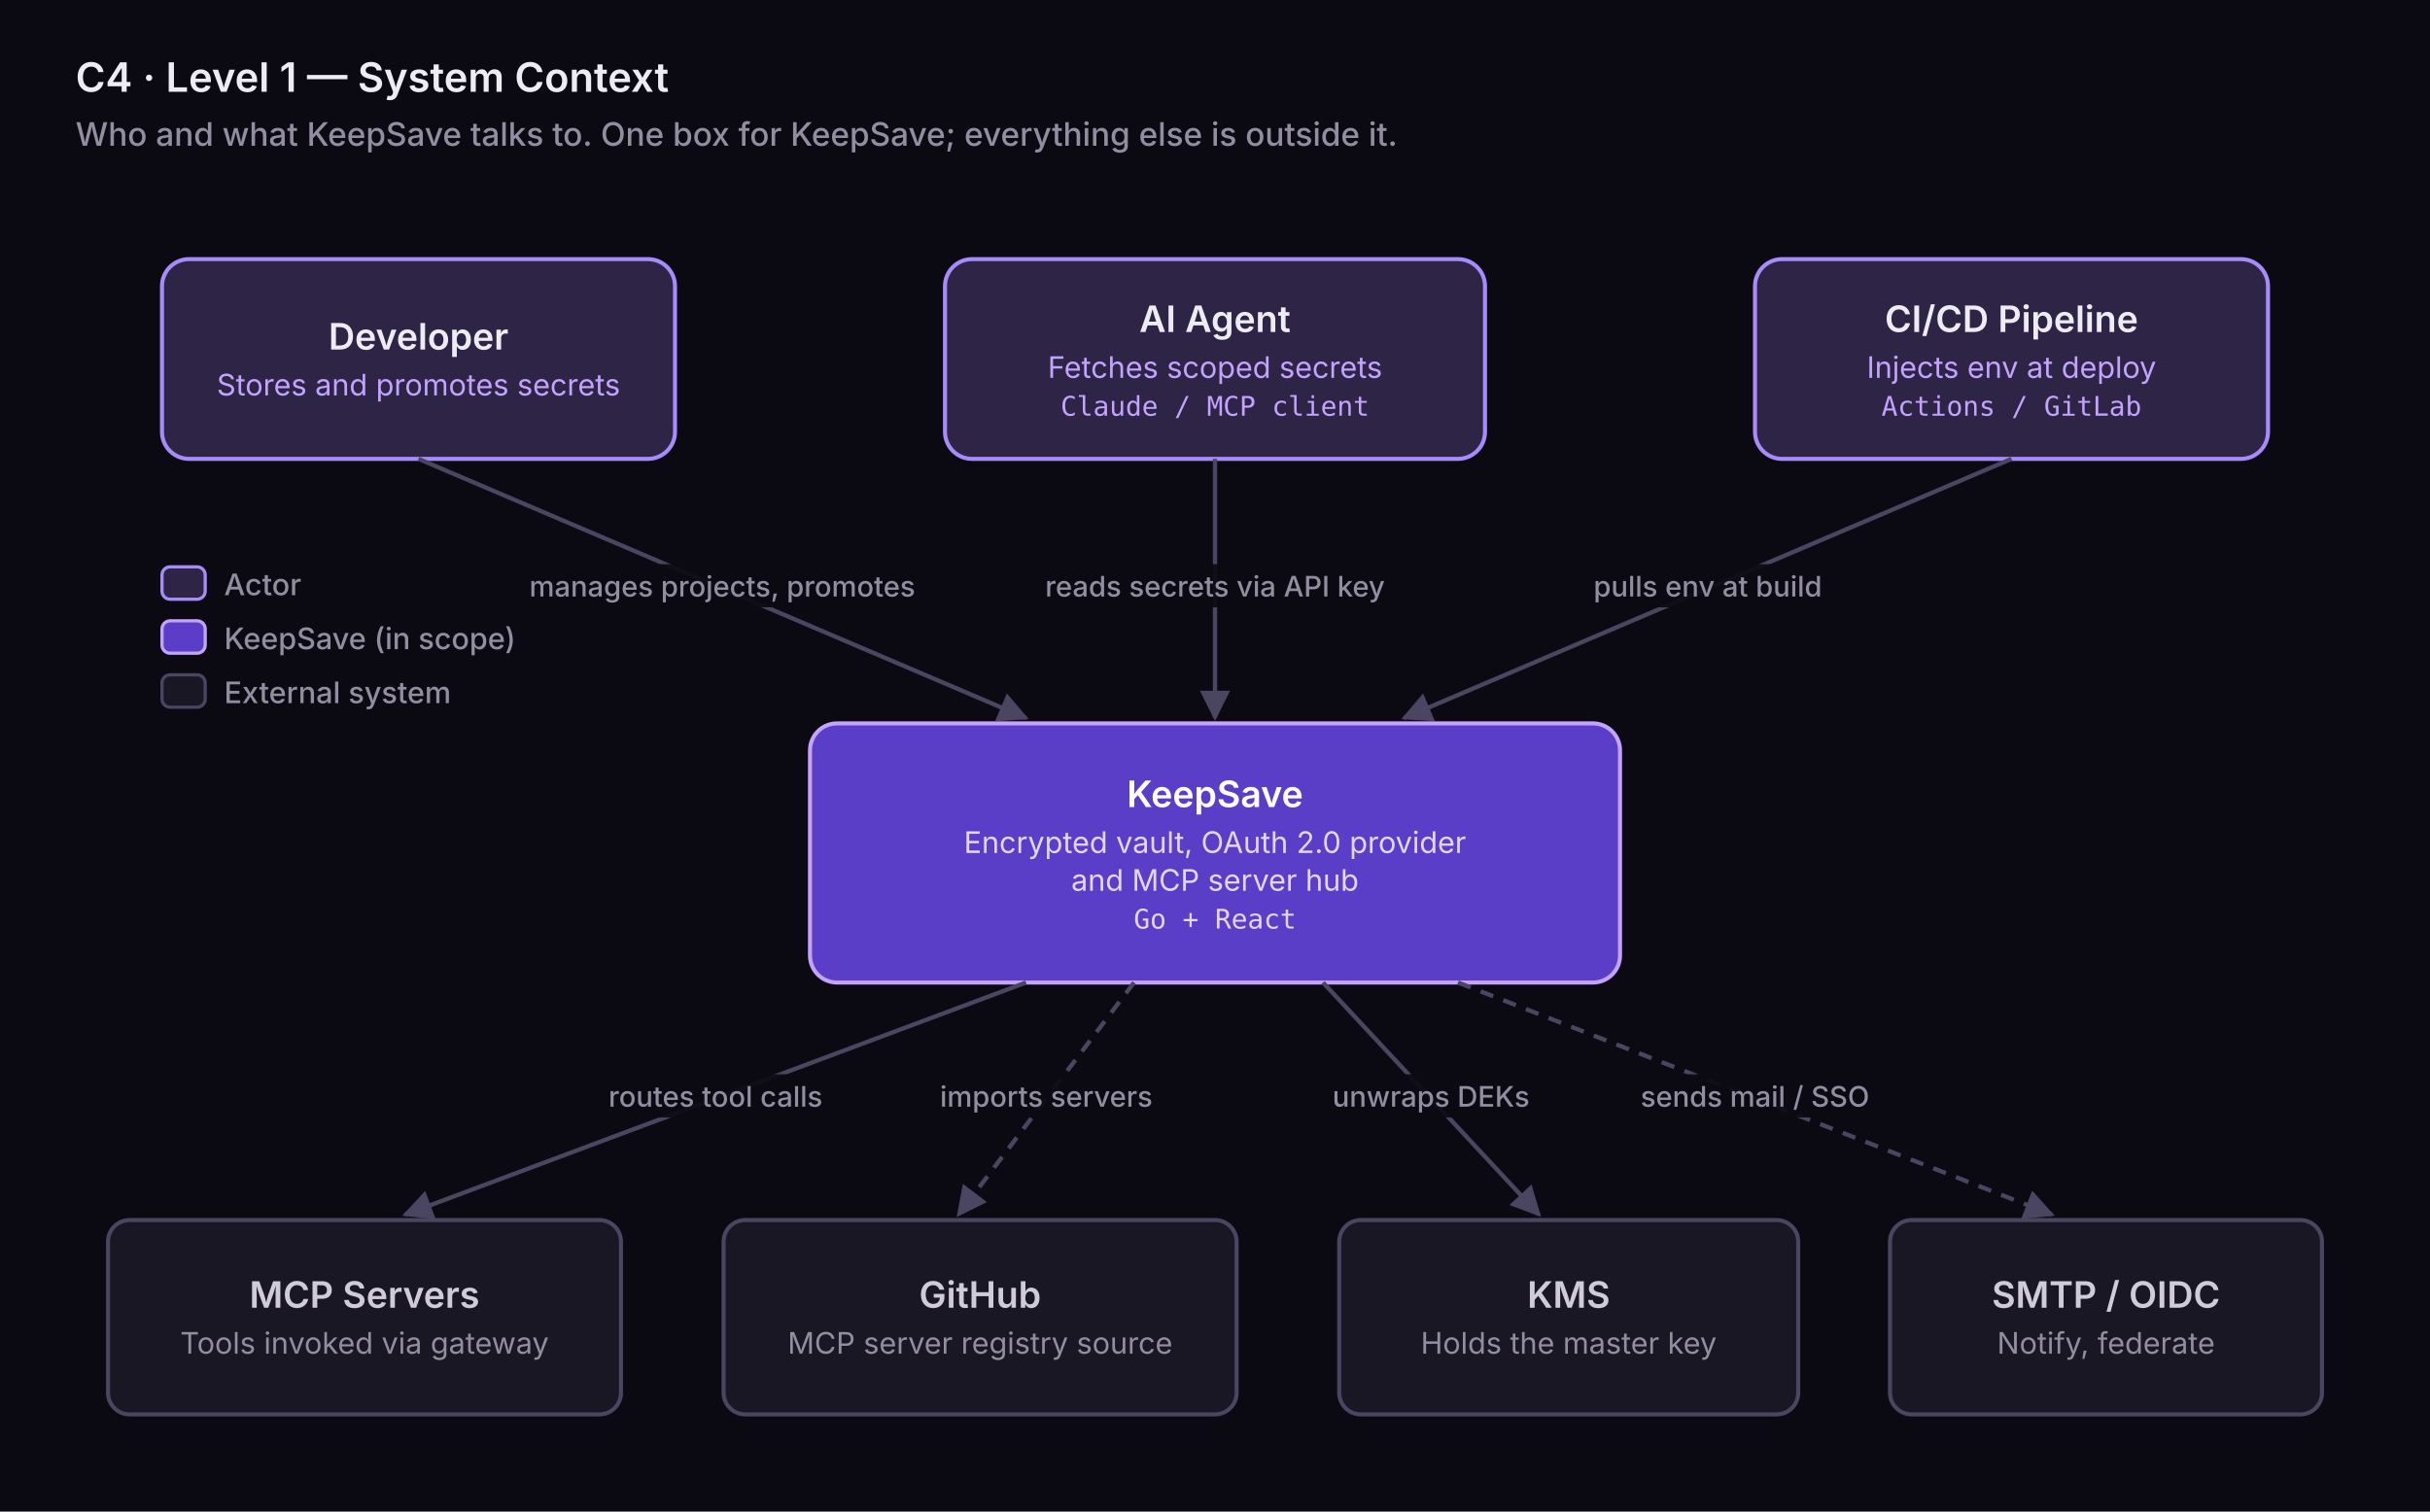
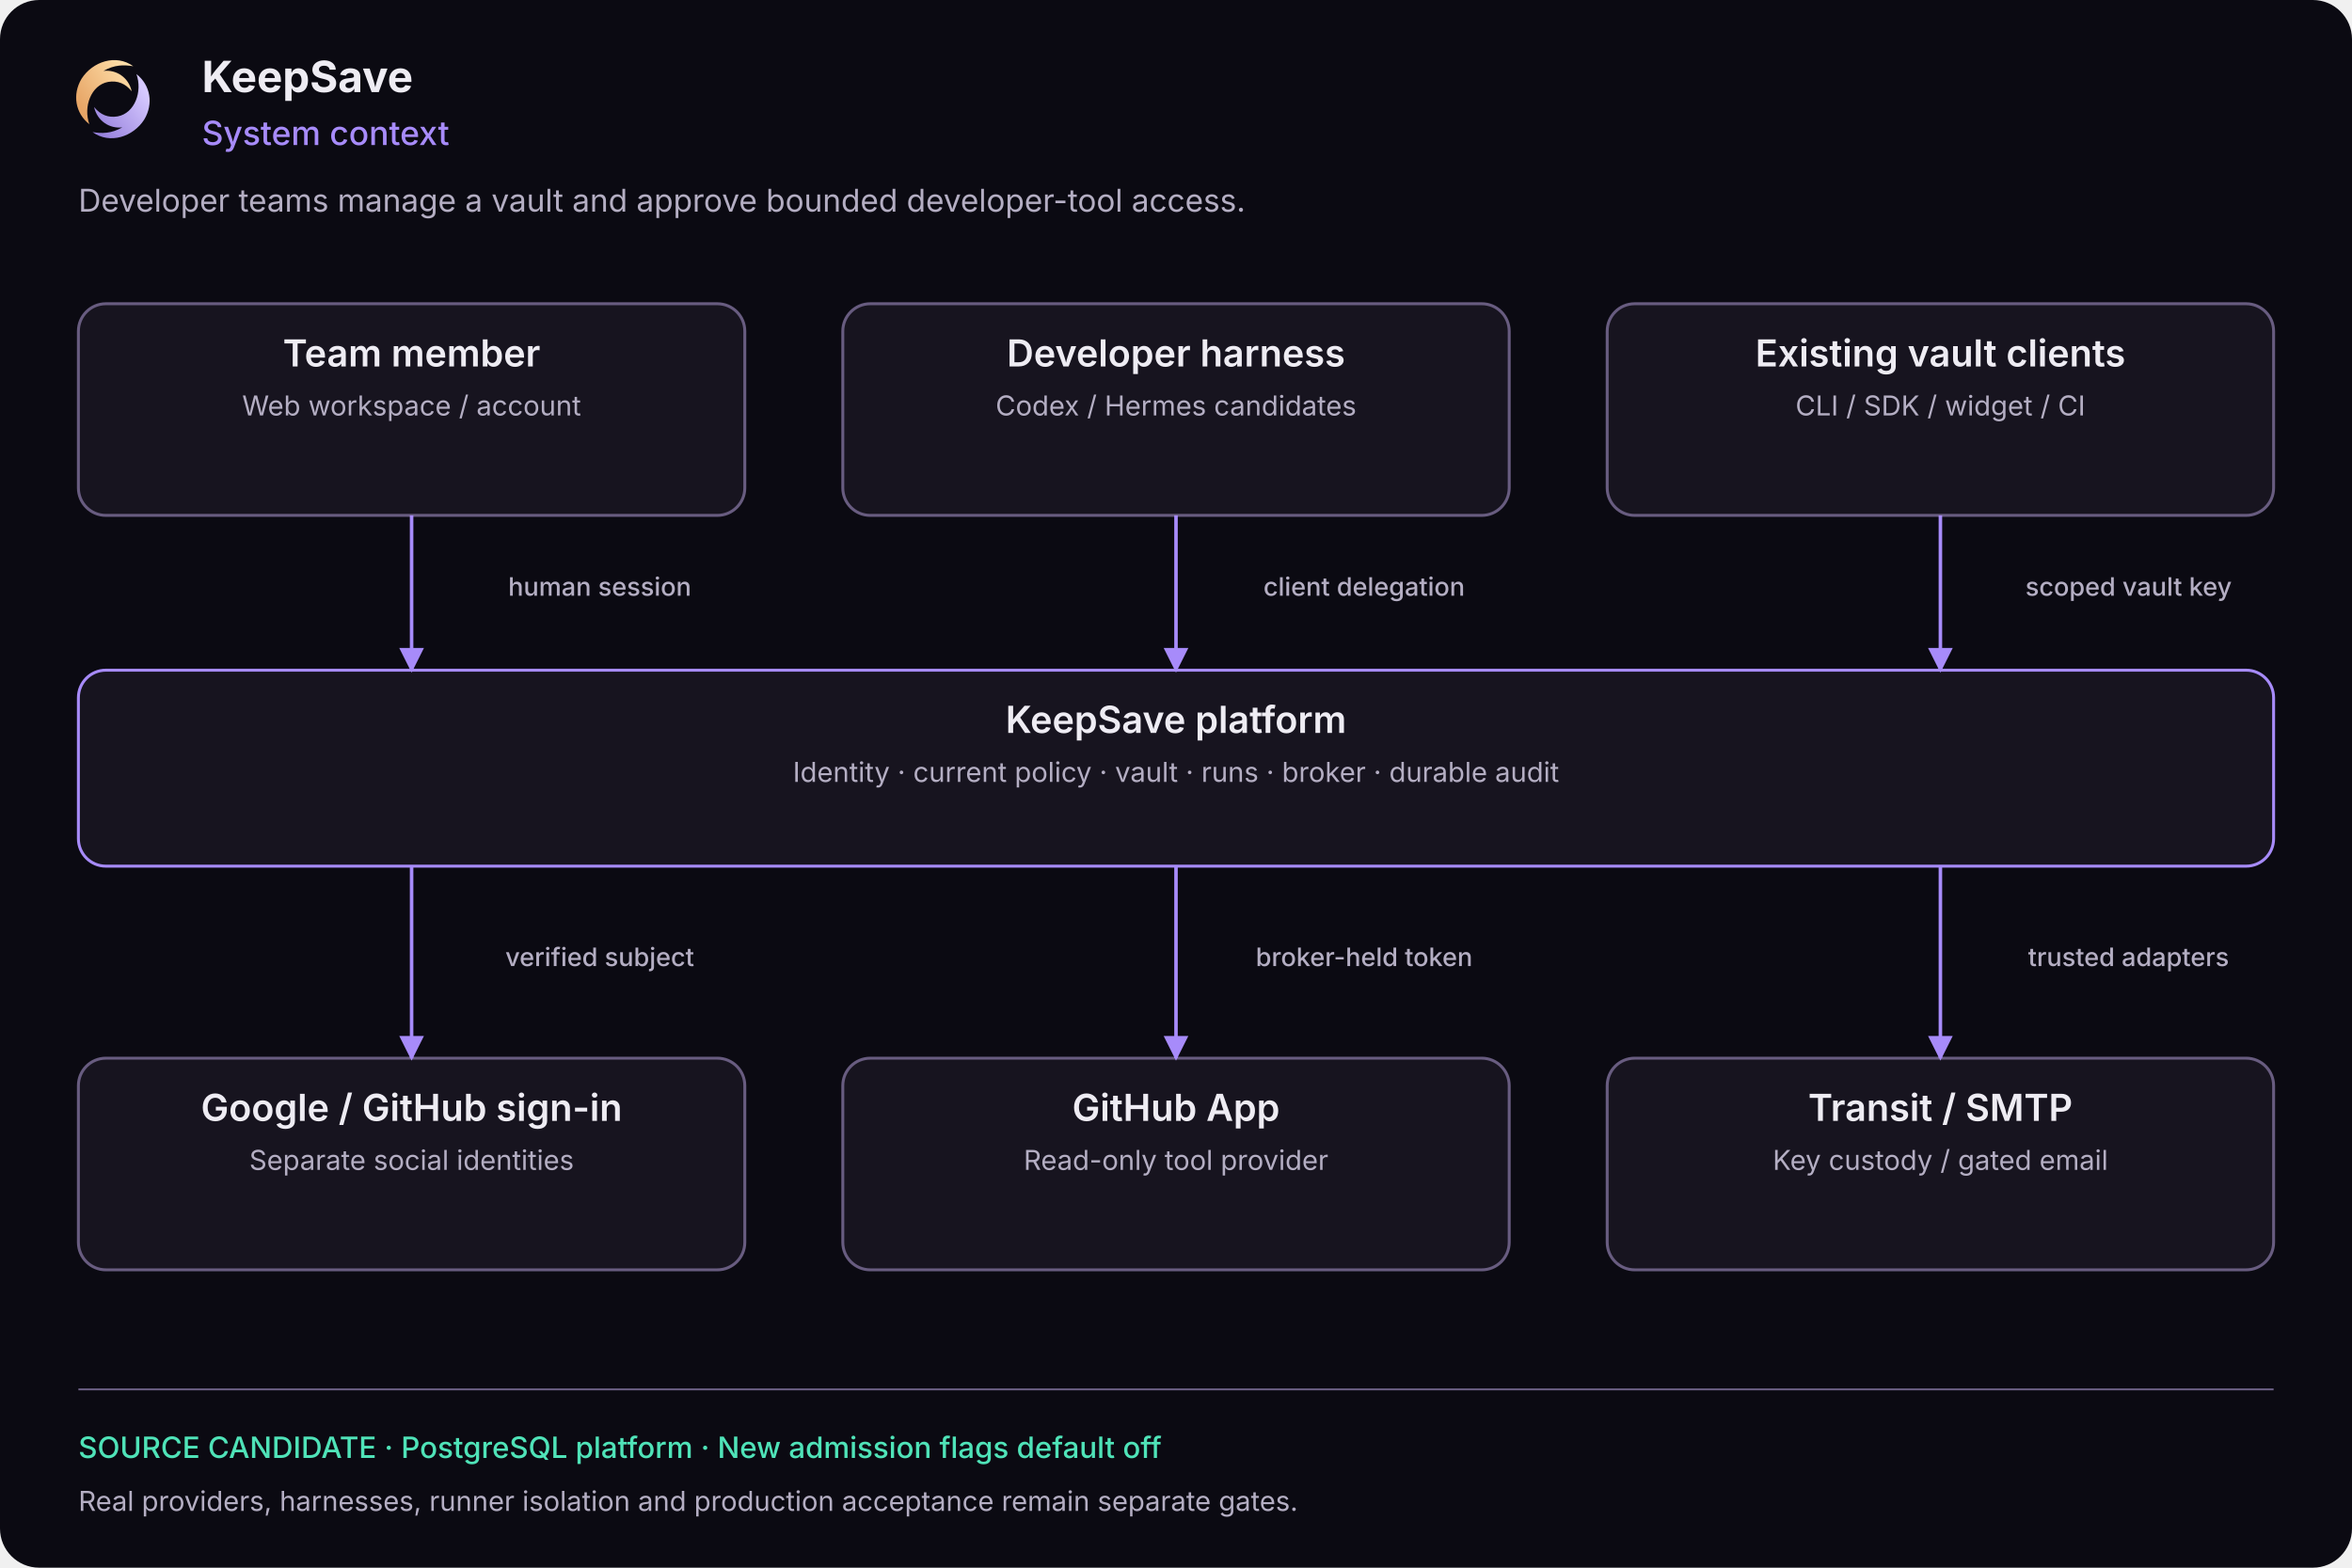
- <svg xmlns="http://www.w3.org/2000/svg" width="900" height="560" viewBox="0 0 900 560" role="img" aria-label="KeepSave — C4 Level 1: System Context">
+ <svg xmlns="http://www.w3.org/2000/svg" width="1200" height="800" viewBox="0 0 1200 800" role="img" aria-labelledby="title desc">
  <defs>
-     <marker id="a" viewBox="0 0 10 10" refX="9" refY="5" markerWidth="7" markerHeight="7" orient="auto-start-reverse">
-       <path d="M0 0 L10 5 L0 10 z" fill="#4a4560" />
+     <marker id="arrow" viewBox="0 0 10 10" refX="9" refY="5" markerWidth="7" markerHeight="7" orient="auto-start-reverse">
+       <path d="M0 0L10 5L0 10Z" fill="#a78bfa" />
    </marker>
  </defs>
-   <rect width="900" height="560" fill="#0b0a12" />
-   <text x="28" y="34" font-family="Geist, Inter, ui-sans-serif, system-ui, sans-serif" font-size="15" font-weight="600" fill="#eeecf3" text-anchor="start">C4 · Level 1 — System Context</text>
-   <text x="28" y="54" font-family="Geist, Inter, ui-sans-serif, system-ui, sans-serif" font-size="12" font-weight="500" fill="#928da0" text-anchor="start">Who and what KeepSave talks to. One box for KeepSave; everything else is outside it.</text>
-   <rect x="60" y="96" width="190" height="74" rx="10" fill="#2e2445" stroke="#a78bfa" stroke-width="1.5" />
-   <text x="155.0" y="129.5" font-family="Geist, Inter, ui-sans-serif, system-ui, sans-serif" font-size="13.5" font-weight="600" fill="#eeecf3" text-anchor="middle">Developer</text>
-   <text x="155.0" y="146.5" font-family="Geist, Inter, ui-sans-serif, system-ui, sans-serif" font-size="11" font-weight="400" fill="#c4a3ff" text-anchor="middle">Stores and promotes secrets</text>
-   <rect x="350" y="96" width="200" height="74" rx="10" fill="#2e2445" stroke="#a78bfa" stroke-width="1.5" />
-   <text x="450.0" y="123.0" font-family="Geist, Inter, ui-sans-serif, system-ui, sans-serif" font-size="13.5" font-weight="600" fill="#eeecf3" text-anchor="middle">AI Agent</text>
-   <text x="450.0" y="140.0" font-family="Geist, Inter, ui-sans-serif, system-ui, sans-serif" font-size="11" font-weight="400" fill="#c4a3ff" text-anchor="middle">Fetches scoped secrets</text>
-   <text x="450.0" y="154.0" font-family="Geist Mono, ui-monospace, SFMono-Regular, Menlo, monospace" font-size="10" font-weight="400" fill="#c4a3ff" text-anchor="middle">Claude / MCP client</text>
-   <rect x="650" y="96" width="190" height="74" rx="10" fill="#2e2445" stroke="#a78bfa" stroke-width="1.5" />
-   <text x="745.0" y="123.0" font-family="Geist, Inter, ui-sans-serif, system-ui, sans-serif" font-size="13.5" font-weight="600" fill="#eeecf3" text-anchor="middle">CI/CD Pipeline</text>
-   <text x="745.0" y="140.0" font-family="Geist, Inter, ui-sans-serif, system-ui, sans-serif" font-size="11" font-weight="400" fill="#c4a3ff" text-anchor="middle">Injects env at deploy</text>
-   <text x="745.0" y="154.0" font-family="Geist Mono, ui-monospace, SFMono-Regular, Menlo, monospace" font-size="10" font-weight="400" fill="#c4a3ff" text-anchor="middle">Actions / GitLab</text>
-   <rect x="300" y="268" width="300" height="96" rx="10" fill="#5b3ec7" stroke="#c4a3ff" stroke-width="1.5" />
-   <text x="450.0" y="299.0" font-family="Geist, Inter, ui-sans-serif, system-ui, sans-serif" font-size="13.5" font-weight="600" fill="#ffffff" text-anchor="middle">KeepSave</text>
-   <text x="450.0" y="316.0" font-family="Geist, Inter, ui-sans-serif, system-ui, sans-serif" font-size="11" font-weight="400" fill="#e2d8ff" text-anchor="middle">Encrypted vault, OAuth 2.0 provider</text>
-   <text x="450.0" y="330.0" font-family="Geist, Inter, ui-sans-serif, system-ui, sans-serif" font-size="11" font-weight="400" fill="#e2d8ff" text-anchor="middle">and MCP server hub</text>
-   <text x="450.0" y="344.0" font-family="Geist Mono, ui-monospace, SFMono-Regular, Menlo, monospace" font-size="10" font-weight="400" fill="#e2d8ff" text-anchor="middle">Go + React</text>
-   <rect x="40" y="452" width="190" height="72" rx="8" fill="#1a1724" stroke="#4a4560" stroke-width="1.5" />
-   <text x="135.0" y="484.5" font-family="Geist, Inter, ui-sans-serif, system-ui, sans-serif" font-size="13.5" font-weight="600" fill="#cfcbd9" text-anchor="middle">MCP Servers</text>
-   <text x="135.0" y="501.5" font-family="Geist, Inter, ui-sans-serif, system-ui, sans-serif" font-size="11" font-weight="400" fill="#928da0" text-anchor="middle">Tools invoked via gateway</text>
-   <rect x="268" y="452" width="190" height="72" rx="8" fill="#1a1724" stroke="#4a4560" stroke-width="1.5" />
-   <text x="363.0" y="484.5" font-family="Geist, Inter, ui-sans-serif, system-ui, sans-serif" font-size="13.5" font-weight="600" fill="#cfcbd9" text-anchor="middle">GitHub</text>
-   <text x="363.0" y="501.5" font-family="Geist, Inter, ui-sans-serif, system-ui, sans-serif" font-size="11" font-weight="400" fill="#928da0" text-anchor="middle">MCP server registry source</text>
-   <rect x="496" y="452" width="170" height="72" rx="8" fill="#1a1724" stroke="#4a4560" stroke-width="1.5" />
-   <text x="581.0" y="484.5" font-family="Geist, Inter, ui-sans-serif, system-ui, sans-serif" font-size="13.5" font-weight="600" fill="#cfcbd9" text-anchor="middle">KMS</text>
-   <text x="581.0" y="501.5" font-family="Geist, Inter, ui-sans-serif, system-ui, sans-serif" font-size="11" font-weight="400" fill="#928da0" text-anchor="middle">Holds the master key</text>
-   <rect x="700" y="452" width="160" height="72" rx="8" fill="#1a1724" stroke="#4a4560" stroke-width="1.5" />
-   <text x="780.0" y="484.5" font-family="Geist, Inter, ui-sans-serif, system-ui, sans-serif" font-size="13.5" font-weight="600" fill="#cfcbd9" text-anchor="middle">SMTP / OIDC</text>
-   <text x="780.0" y="501.5" font-family="Geist, Inter, ui-sans-serif, system-ui, sans-serif" font-size="11" font-weight="400" fill="#928da0" text-anchor="middle">Notify, federate</text>
-   <path d="M155 170 L380 266" fill="none" stroke="#4a4560" stroke-width="1.6" marker-end="url(#a)" />
-   <rect x="189.7" y="209.0" width="155.6" height="16" rx="4" fill="#0b0a12" opacity="0.92" />
-   <text x="267.5" y="221.0" font-family="Geist, Inter, ui-sans-serif, system-ui, sans-serif" font-size="10.5" font-weight="500" fill="#928da0" text-anchor="middle">manages projects, promotes</text>
-   <path d="M450 170 L450 266" fill="none" stroke="#4a4560" stroke-width="1.6" marker-end="url(#a)" />
-   <rect x="375.0" y="209.0" width="150.0" height="16" rx="4" fill="#0b0a12" opacity="0.92" />
-   <text x="450.0" y="221.0" font-family="Geist, Inter, ui-sans-serif, system-ui, sans-serif" font-size="10.5" font-weight="500" fill="#928da0" text-anchor="middle">reads secrets via API key</text>
-   <path d="M745 170 L520 266" fill="none" stroke="#4a4560" stroke-width="1.6" marker-end="url(#a)" />
-   <rect x="577.1" y="209.0" width="110.8" height="16" rx="4" fill="#0b0a12" opacity="0.92" />
-   <text x="632.5" y="221.0" font-family="Geist, Inter, ui-sans-serif, system-ui, sans-serif" font-size="10.5" font-weight="500" fill="#928da0" text-anchor="middle">pulls env at build</text>
-   <path d="M380 364 L150 450" fill="none" stroke="#4a4560" stroke-width="1.6" marker-end="url(#a)" />
-   <rect x="212.4" y="398.0" width="105.2" height="16" rx="4" fill="#0b0a12" opacity="0.92" />
-   <text x="265.0" y="410.0" font-family="Geist, Inter, ui-sans-serif, system-ui, sans-serif" font-size="10.5" font-weight="500" fill="#928da0" text-anchor="middle">routes tool calls</text>
-   <path d="M420 364 L355 450" fill="none" stroke="#4a4560" stroke-width="1.6" stroke-dasharray="5 4" marker-end="url(#a)" />
-   <rect x="340.5" y="398.0" width="94.0" height="16" rx="4" fill="#0b0a12" opacity="0.92" />
-   <text x="387.5" y="410.0" font-family="Geist, Inter, ui-sans-serif, system-ui, sans-serif" font-size="10.5" font-weight="500" fill="#928da0" text-anchor="middle">imports servers</text>
-   <path d="M490 364 L570 450" fill="none" stroke="#4a4560" stroke-width="1.6" marker-end="url(#a)" />
-   <rect x="491.4" y="398.0" width="77.2" height="16" rx="4" fill="#0b0a12" opacity="0.92" />
-   <text x="530.0" y="410.0" font-family="Geist, Inter, ui-sans-serif, system-ui, sans-serif" font-size="10.5" font-weight="500" fill="#928da0" text-anchor="middle">unwraps DEKs</text>
-   <path d="M540 364 L760 450" fill="none" stroke="#4a4560" stroke-width="1.6" stroke-dasharray="5 4" marker-end="url(#a)" />
-   <rect x="600.2" y="398.0" width="99.6" height="16" rx="4" fill="#0b0a12" opacity="0.92" />
-   <text x="650.0" y="410.0" font-family="Geist, Inter, ui-sans-serif, system-ui, sans-serif" font-size="10.5" font-weight="500" fill="#928da0" text-anchor="middle">sends mail / SSO</text>
-   <rect x="60" y="210" width="16" height="12" rx="3" fill="#2e2445" stroke="#a78bfa" stroke-width="1.2" />
-   <text x="83" y="220.5" font-family="Geist, Inter, ui-sans-serif, system-ui, sans-serif" font-size="11" font-weight="500" fill="#928da0" text-anchor="start">Actor</text>
-   <rect x="60" y="230" width="16" height="12" rx="3" fill="#5b3ec7" stroke="#c4a3ff" stroke-width="1.2" />
-   <text x="83" y="240.5" font-family="Geist, Inter, ui-sans-serif, system-ui, sans-serif" font-size="11" font-weight="500" fill="#928da0" text-anchor="start">KeepSave (in scope)</text>
-   <rect x="60" y="250" width="16" height="12" rx="3" fill="#1a1724" stroke="#4a4560" stroke-width="1.2" />
-   <text x="83" y="260.5" font-family="Geist, Inter, ui-sans-serif, system-ui, sans-serif" font-size="11" font-weight="500" fill="#928da0" text-anchor="start">External system</text>
+   <rect width="1200" height="800" rx="20" fill="#0b0a12" />
+   <g transform="translate(32 25) scale(.8)">
+     <defs>
+       <linearGradient id="warm" x1="10" y1="35" x2="44" y2="12" gradientUnits="userSpaceOnUse">
+         <stop stop-color="#e7a566" />
+         <stop offset="1" stop-color="#ffe2ad" />
+       </linearGradient>
+       <linearGradient id="cool" x1="54" y1="29" x2="23" y2="54" gradientUnits="userSpaceOnUse">
+         <stop stop-color="#d6c9ff" />
+         <stop offset="1" stop-color="#9680dc" />
+       </linearGradient>
+     </defs>
+     <path d="M45 11C34 3 19 8 12 19C6 29 8 41 17 48C13 37 18 23 29 21C35 20 40 22 44 27C42 18 34 13 26 14C33 10 39 10 45 11Z" fill="url(#warm)" />
+     <path d="M19 53C30 61 45 56 52 45C58 35 56 23 47 16C51 27 46 41 35 43C29 44 24 42 20 37C22 46 30 51 38 50C31 54 25 54 19 53Z" fill="url(#cool)" />
+   </g>
+   <text x="103" y="47" fill="#eeecf3" font-family="Geist, Inter, ui-sans-serif, system-ui, sans-serif" font-size="22" font-weight="650" text-anchor="start">KeepSave</text>
+   <text x="103" y="74" fill="#a78bfa" font-family="Geist, Inter, ui-sans-serif, system-ui, sans-serif" font-size="17" font-weight="550" text-anchor="start">System context</text>
+   <text x="40" y="108" fill="#b4aec3" font-family="Geist, Inter, ui-sans-serif, system-ui, sans-serif" font-size="16" font-weight="400" text-anchor="start">Developer teams manage a vault and approve bounded developer-tool access.</text>
+   <path d="M40 709H1160" stroke="#685c80" />
+   <text x="40" y="744" fill="#4fe3b8" font-family="Geist, Inter, ui-sans-serif, system-ui, sans-serif" font-size="15" font-weight="500" text-anchor="start">SOURCE CANDIDATE · PostgreSQL platform · New admission flags default off</text>
+   <text x="40" y="771" fill="#b4aec3" font-family="Geist, Inter, ui-sans-serif, system-ui, sans-serif" font-size="14" font-weight="400" text-anchor="start">Real providers, harnesses, runner isolation and production acceptance remain separate gates.</text>
+   <rect x="40" y="155" width="340" height="108" rx="14" fill="#17141f" stroke="#685c80" stroke-width="1.5" />
+   <text x="210.0" y="187" fill="#eeecf3" font-family="Geist, Inter, ui-sans-serif, system-ui, sans-serif" font-size="19" font-weight="600" text-anchor="middle">Team member</text>
+   <text x="210.0" y="212" fill="#b4aec3" font-family="Geist, Inter, ui-sans-serif, system-ui, sans-serif" font-size="14" font-weight="400" text-anchor="middle">Web workspace / account</text>
+   <rect x="430" y="155" width="340" height="108" rx="14" fill="#17141f" stroke="#685c80" stroke-width="1.5" />
+   <text x="600.0" y="187" fill="#eeecf3" font-family="Geist, Inter, ui-sans-serif, system-ui, sans-serif" font-size="19" font-weight="600" text-anchor="middle">Developer harness</text>
+   <text x="600.0" y="212" fill="#b4aec3" font-family="Geist, Inter, ui-sans-serif, system-ui, sans-serif" font-size="14" font-weight="400" text-anchor="middle">Codex / Hermes candidates</text>
+   <rect x="820" y="155" width="340" height="108" rx="14" fill="#17141f" stroke="#685c80" stroke-width="1.5" />
+   <text x="990.0" y="187" fill="#eeecf3" font-family="Geist, Inter, ui-sans-serif, system-ui, sans-serif" font-size="19" font-weight="600" text-anchor="middle">Existing vault clients</text>
+   <text x="990.0" y="212" fill="#b4aec3" font-family="Geist, Inter, ui-sans-serif, system-ui, sans-serif" font-size="14" font-weight="400" text-anchor="middle">CLI / SDK / widget / CI</text>
+   <rect x="40" y="342" width="1120" height="100" rx="14" fill="#17141f" stroke="#a78bfa" stroke-width="1.5" />
+   <text x="600.0" y="374" fill="#eeecf3" font-family="Geist, Inter, ui-sans-serif, system-ui, sans-serif" font-size="19" font-weight="600" text-anchor="middle">KeepSave platform</text>
+   <text x="600.0" y="399" fill="#b4aec3" font-family="Geist, Inter, ui-sans-serif, system-ui, sans-serif" font-size="14" font-weight="400" text-anchor="middle">Identity · current policy · vault · runs · broker · durable audit</text>
+   <rect x="40" y="540" width="340" height="108" rx="14" fill="#17141f" stroke="#685c80" stroke-width="1.5" />
+   <text x="210.0" y="572" fill="#eeecf3" font-family="Geist, Inter, ui-sans-serif, system-ui, sans-serif" font-size="19" font-weight="600" text-anchor="middle">Google / GitHub sign-in</text>
+   <text x="210.0" y="597" fill="#b4aec3" font-family="Geist, Inter, ui-sans-serif, system-ui, sans-serif" font-size="14" font-weight="400" text-anchor="middle">Separate social identities</text>
+   <rect x="430" y="540" width="340" height="108" rx="14" fill="#17141f" stroke="#685c80" stroke-width="1.5" />
+   <text x="600.0" y="572" fill="#eeecf3" font-family="Geist, Inter, ui-sans-serif, system-ui, sans-serif" font-size="19" font-weight="600" text-anchor="middle">GitHub App</text>
+   <text x="600.0" y="597" fill="#b4aec3" font-family="Geist, Inter, ui-sans-serif, system-ui, sans-serif" font-size="14" font-weight="400" text-anchor="middle">Read-only tool provider</text>
+   <rect x="820" y="540" width="340" height="108" rx="14" fill="#17141f" stroke="#685c80" stroke-width="1.5" />
+   <text x="990.0" y="572" fill="#eeecf3" font-family="Geist, Inter, ui-sans-serif, system-ui, sans-serif" font-size="19" font-weight="600" text-anchor="middle">Transit / SMTP</text>
+   <text x="990.0" y="597" fill="#b4aec3" font-family="Geist, Inter, ui-sans-serif, system-ui, sans-serif" font-size="14" font-weight="400" text-anchor="middle">Key custody / gated email</text>
+   <path d="M210 263L210 342" fill="none" stroke="#a78bfa" stroke-width="1.8" marker-end="url(#arrow)" />
+   <text x="306" y="304" fill="#b4aec3" font-family="Geist, Inter, ui-sans-serif, system-ui, sans-serif" font-size="13" font-weight="500" text-anchor="middle">human session</text>
+   <path d="M600 263L600 342" fill="none" stroke="#a78bfa" stroke-width="1.8" marker-end="url(#arrow)" />
+   <text x="696" y="304" fill="#b4aec3" font-family="Geist, Inter, ui-sans-serif, system-ui, sans-serif" font-size="13" font-weight="500" text-anchor="middle">client delegation</text>
+   <path d="M990 263L990 342" fill="none" stroke="#a78bfa" stroke-width="1.8" marker-end="url(#arrow)" />
+   <text x="1086" y="304" fill="#b4aec3" font-family="Geist, Inter, ui-sans-serif, system-ui, sans-serif" font-size="13" font-weight="500" text-anchor="middle">scoped vault key</text>
+   <path d="M210 442L210 540" fill="none" stroke="#a78bfa" stroke-width="1.8" marker-end="url(#arrow)" />
+   <text x="306" y="493" fill="#b4aec3" font-family="Geist, Inter, ui-sans-serif, system-ui, sans-serif" font-size="13" font-weight="500" text-anchor="middle">verified subject</text>
+   <path d="M600 442L600 540" fill="none" stroke="#a78bfa" stroke-width="1.8" marker-end="url(#arrow)" />
+   <text x="696" y="493" fill="#b4aec3" font-family="Geist, Inter, ui-sans-serif, system-ui, sans-serif" font-size="13" font-weight="500" text-anchor="middle">broker-held token</text>
+   <path d="M990 442L990 540" fill="none" stroke="#a78bfa" stroke-width="1.8" marker-end="url(#arrow)" />
+   <text x="1086" y="493" fill="#b4aec3" font-family="Geist, Inter, ui-sans-serif, system-ui, sans-serif" font-size="13" font-weight="500" text-anchor="middle">trusted adapters</text>
</svg>
